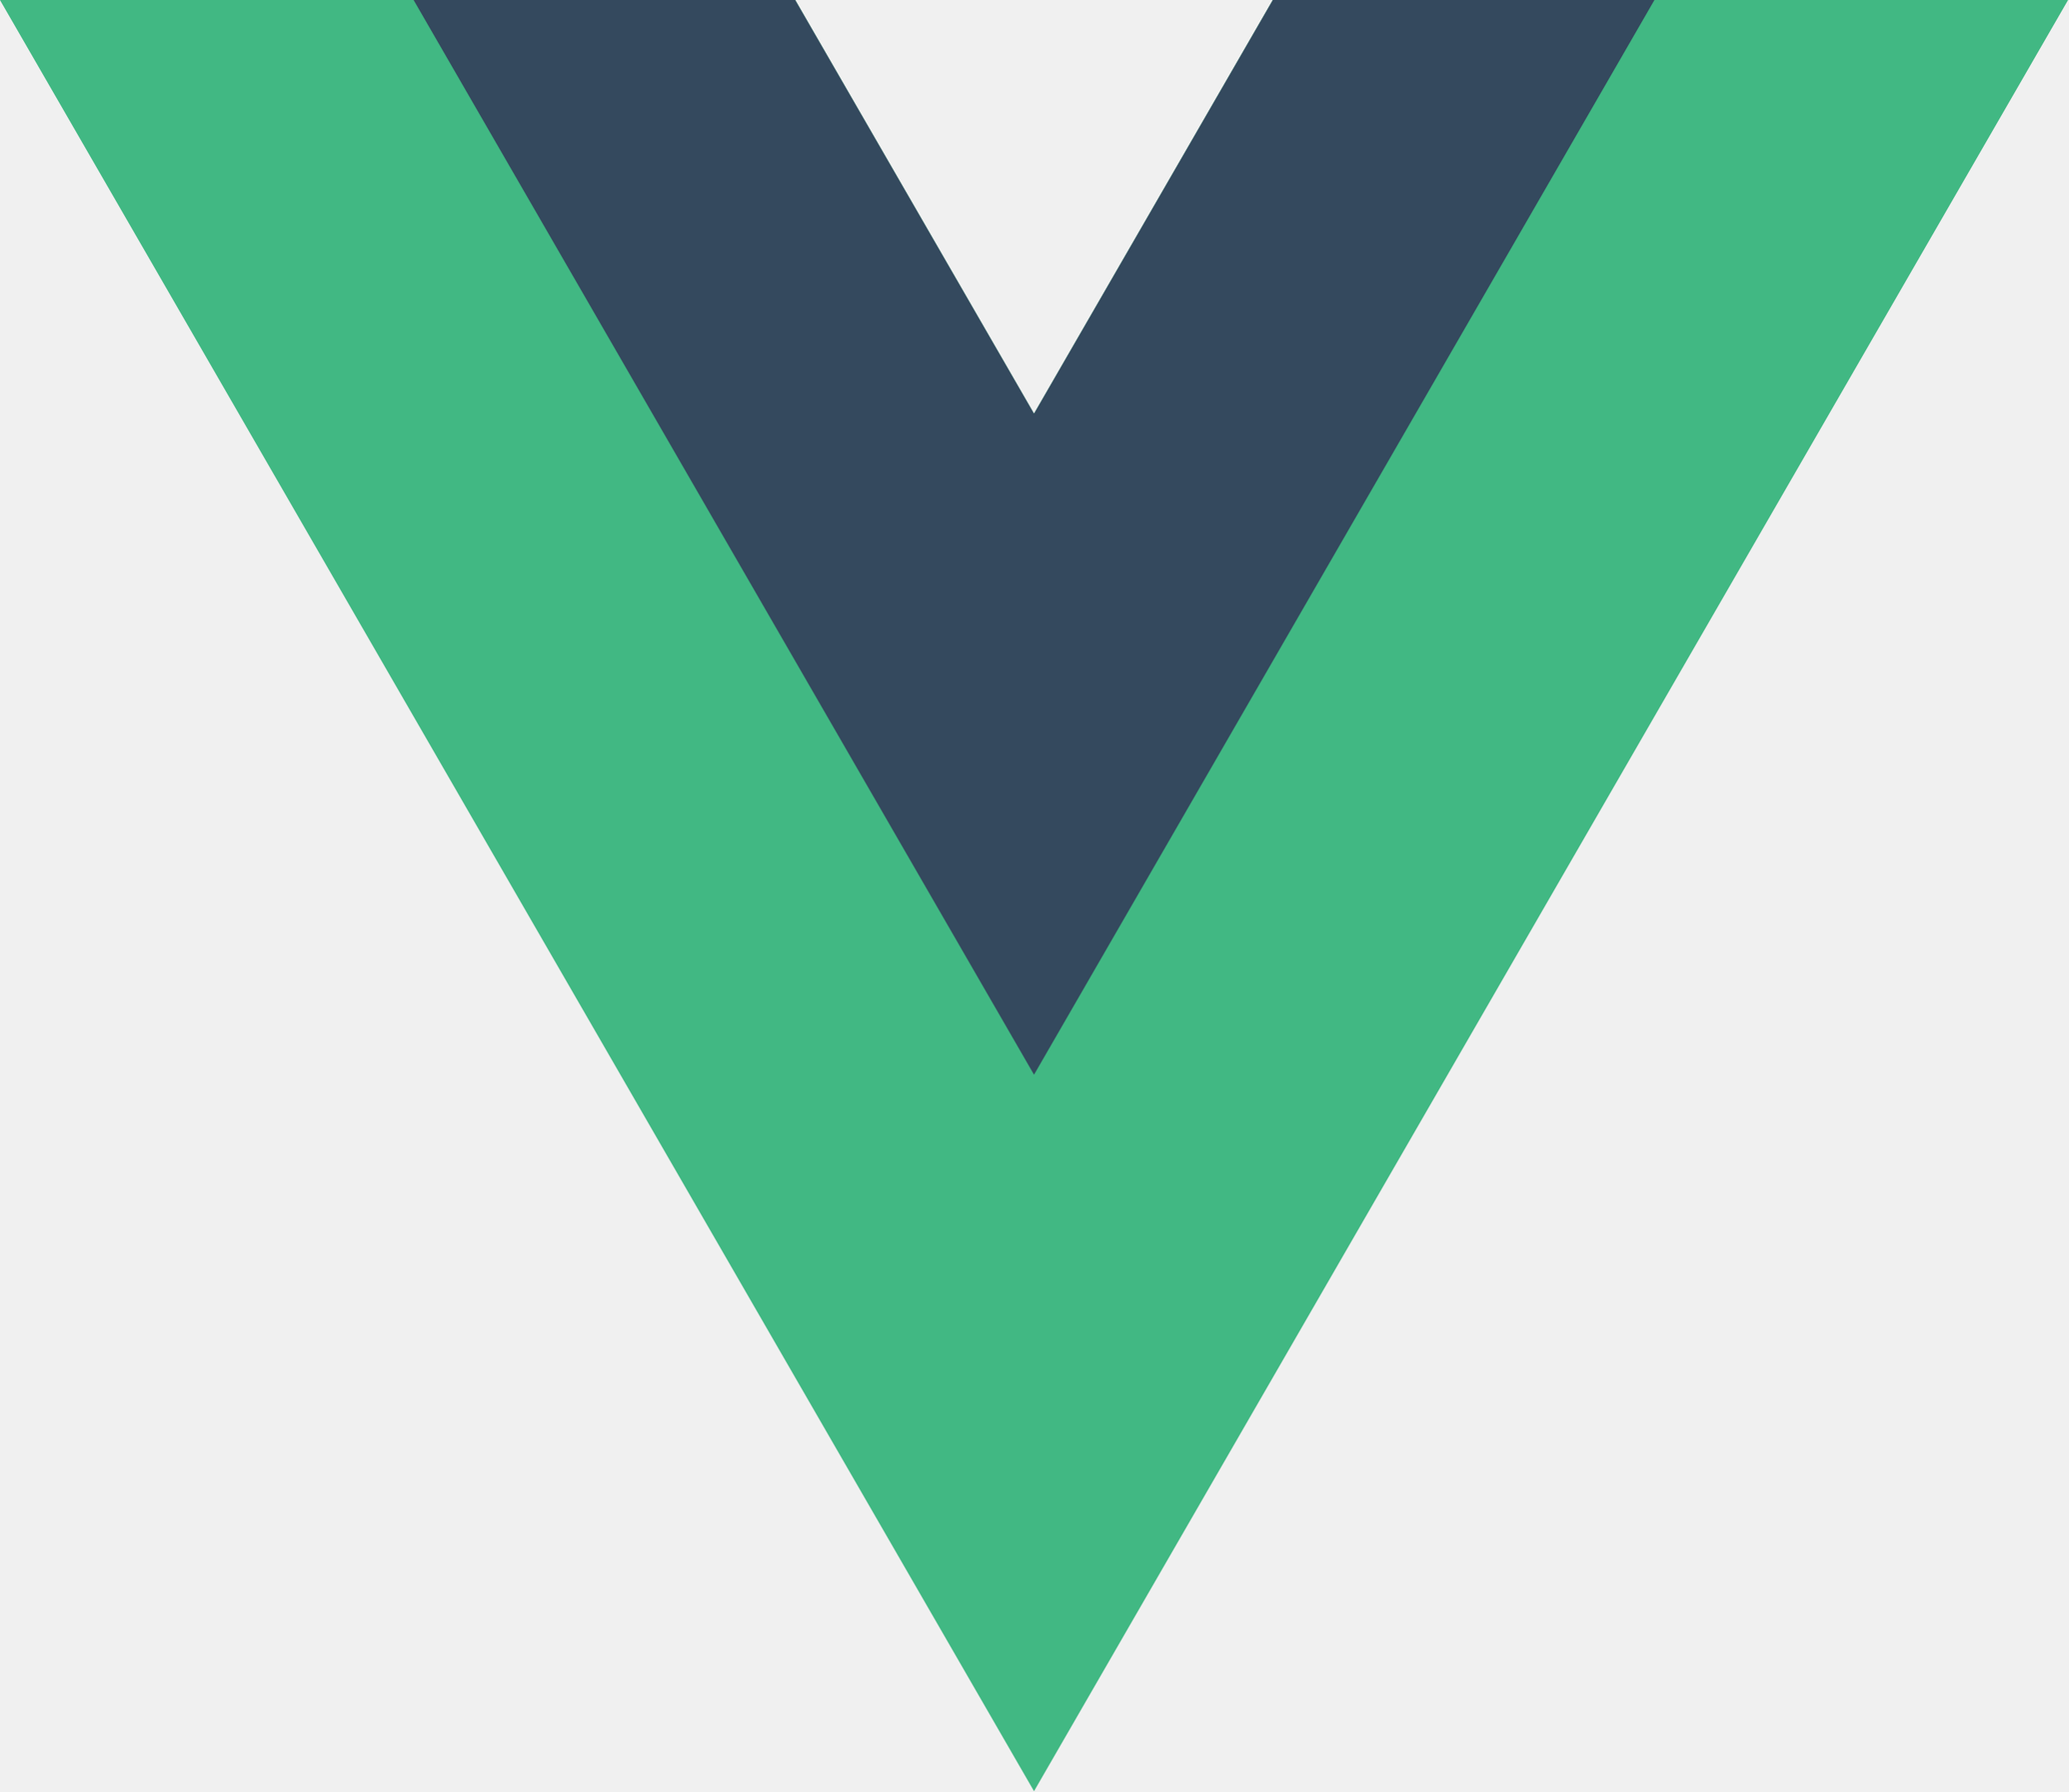
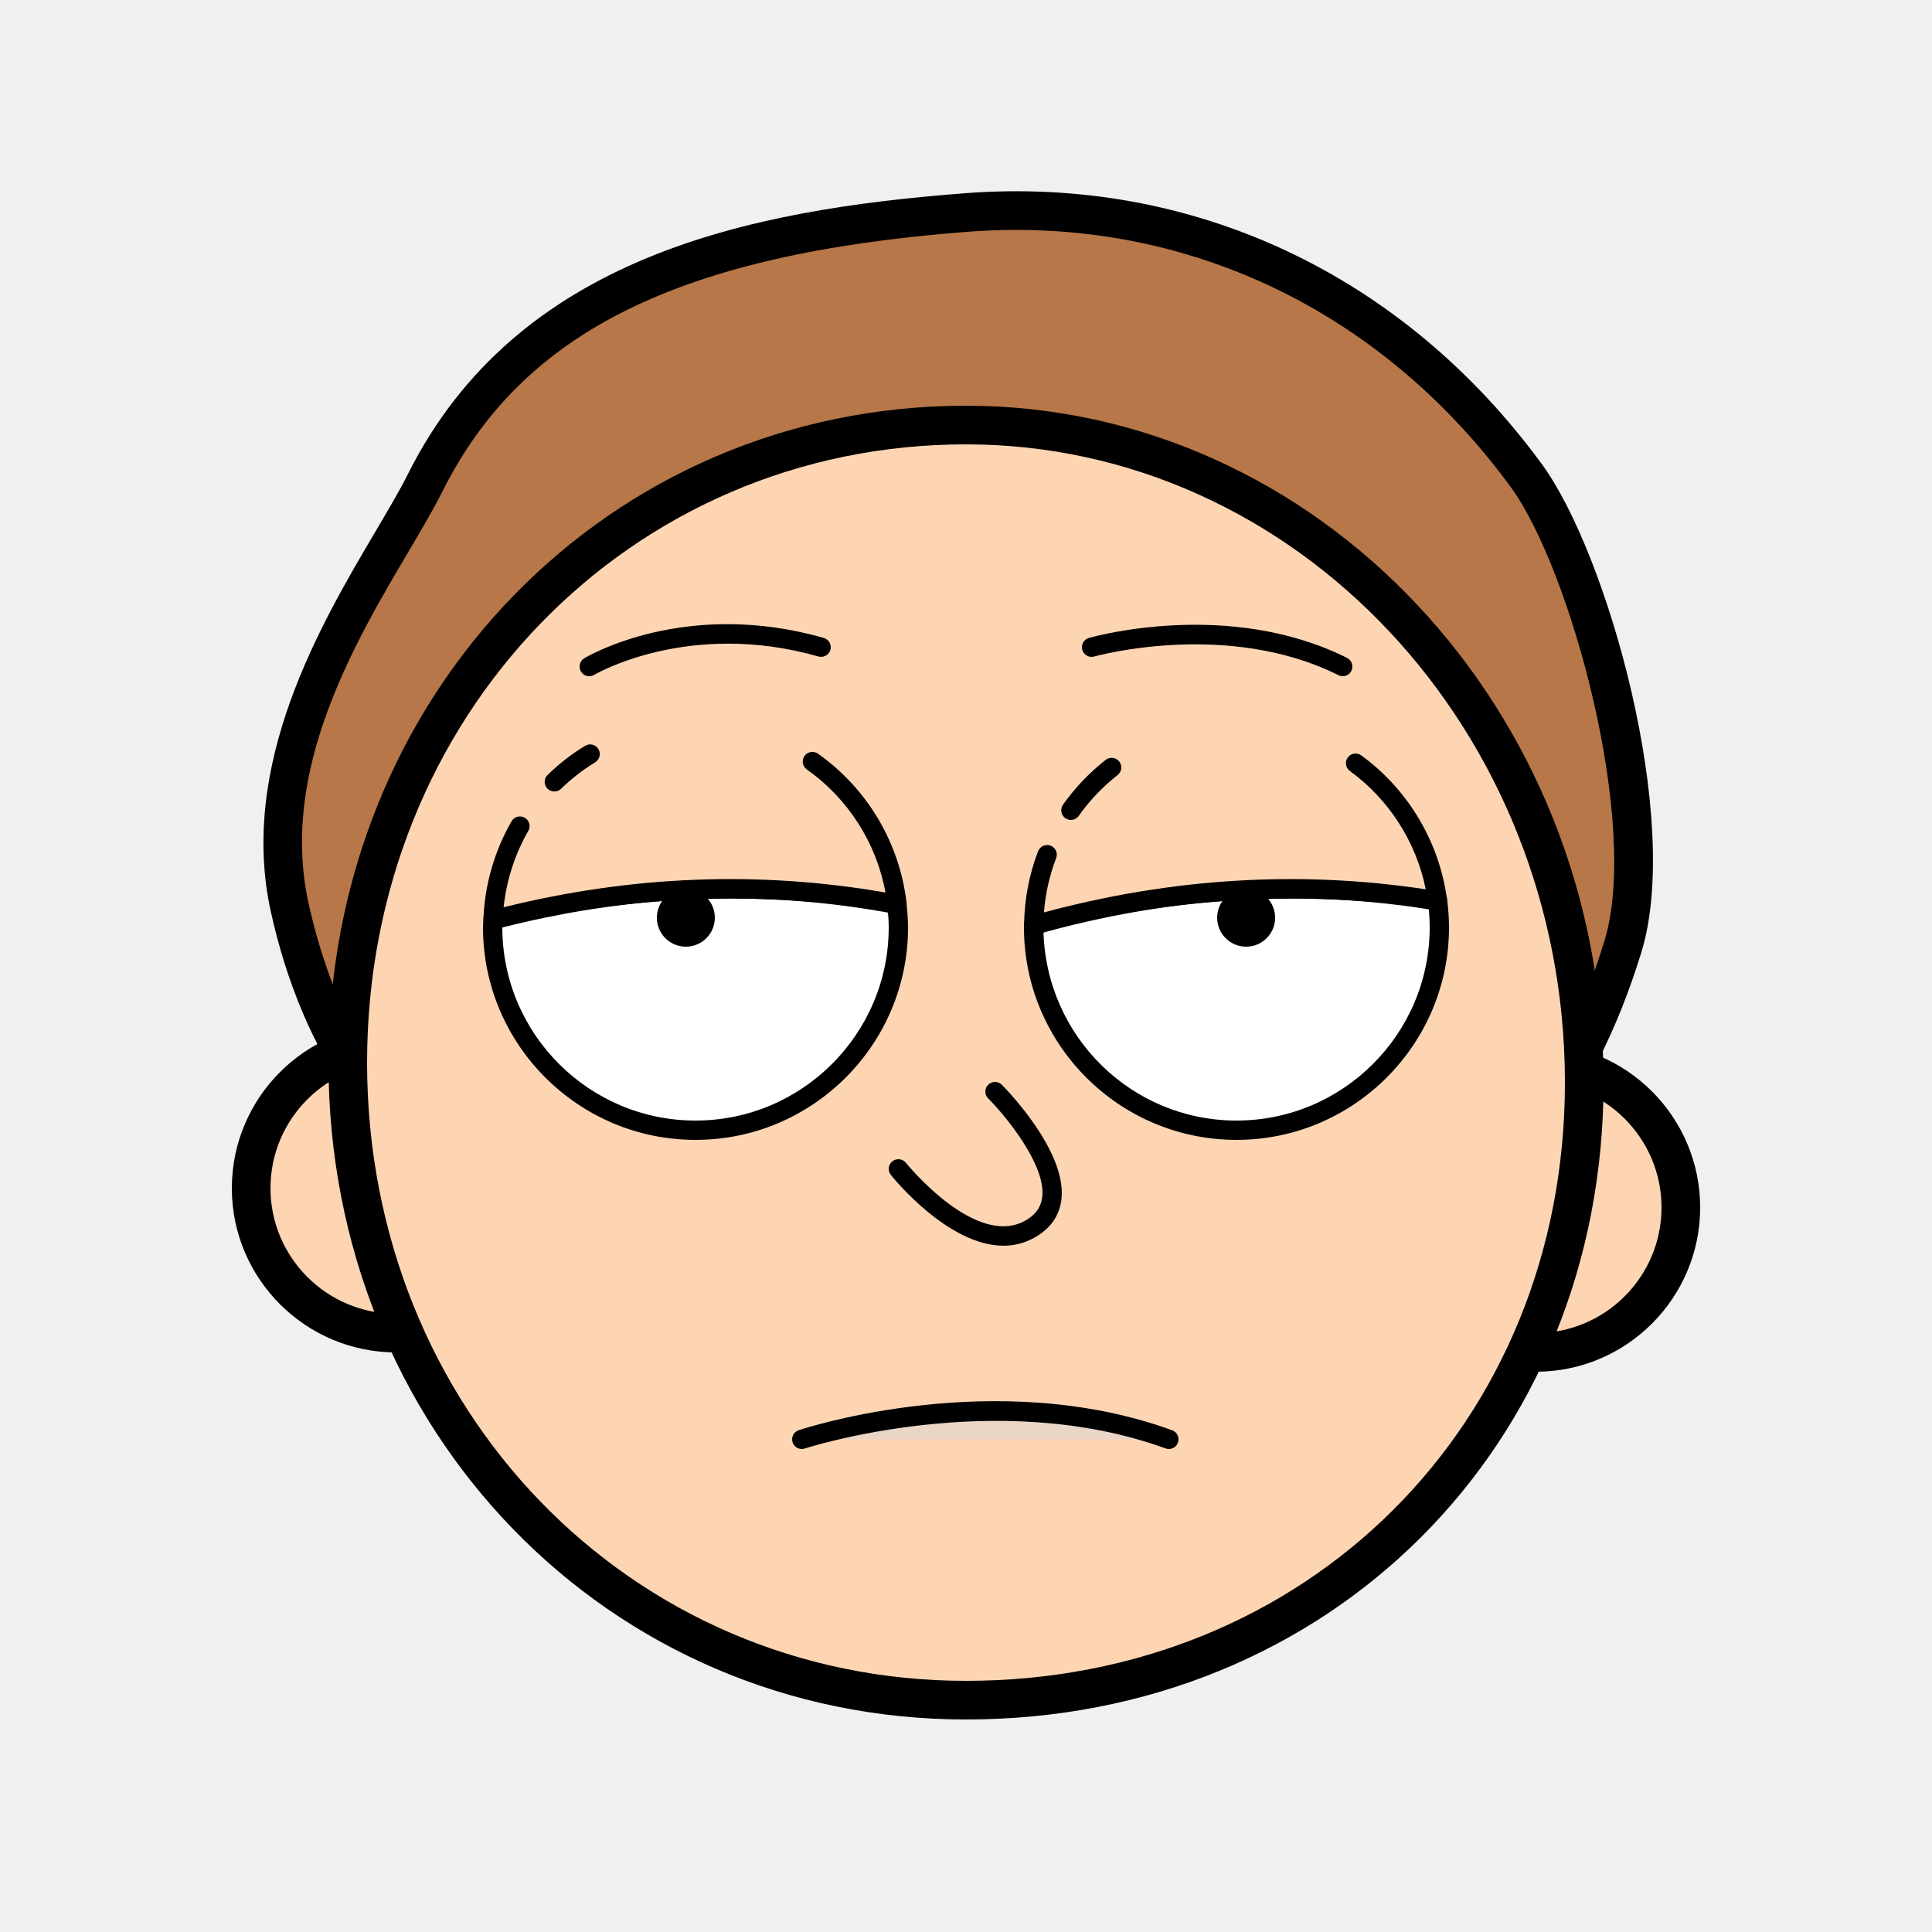
- <svg xmlns="http://www.w3.org/2000/svg" viewBox="0 0 261.76 226.69">
-   <path d="M161.096.001l-30.225 52.351L100.647.001H-.005l130.877 226.688L261.749.001z" fill="#41b883" />
-   <path d="M161.096.001l-30.225 52.351L100.647.001H52.346l78.526 136.01L209.398.001z" fill="#34495e" />
+ <svg xmlns="http://www.w3.org/2000/svg" viewBox="0 0 100 100" width="400px" height="400px">
+   <circle cx="20.5" cy="61.5" r="7.5" fill="#fed5b3" />
+   <path d="M20.5,70c-4.687,0-8.5-3.813-8.5-8.5s3.813-8.5,8.5-8.5s8.5,3.813,8.5,8.5S25.187,70,20.5,70z M20.5,55 c-3.584,0-6.5,2.916-6.5,6.5s2.916,6.5,6.5,6.5s6.5-2.916,6.5-6.5S24.084,55,20.5,55z" />
+   <circle cx="79.5" cy="62.5" r="7.5" fill="#fed5b3" />
+   <path d="M79.5,71c-4.687,0-8.5-3.813-8.5-8.5s3.813-8.5,8.5-8.5s8.5,3.813,8.5,8.5S84.187,71,79.5,71z M79.5,56 c-3.584,0-6.5,2.916-6.5,6.5s2.916,6.5,6.5,6.5s6.5-2.916,6.5-6.5S83.084,56,79.5,56z" />
+   <path fill="#b77748" d="M84,49c-4.629,15.044-15.222,19-34,19s-31.585-5.635-35-21c-2-9,4.741-17.483,7-22 c5-10,15.403-13.031,28-14c13-1,23.014,5.444,28.994,13.607C82.169,28.941,86,42.5,84,49z" />
+   <path d="M50,69c-20.951,0-32.719-7.125-35.976-21.783c-1.703-7.664,2.583-14.919,5.419-19.721c0.668-1.132,1.246-2.11,1.663-2.943 c5.651-11.303,17.739-13.698,28.818-14.55c11.807-0.911,22.69,4.201,29.877,14.013c3.431,4.684,7.26,18.436,5.155,25.278 C79.906,65.703,67.837,69,50,69z M52.589,11.9c-0.832,0-1.669,0.032-2.512,0.097c-14.913,1.147-23.042,5.169-27.182,13.45 c-0.448,0.896-1.042,1.901-1.729,3.066c-2.836,4.801-6.721,11.377-5.189,18.27C19.042,60.576,29.853,67,50,67 c20.241,0,28.889-4.787,33.044-18.294c1.851-6.013-1.729-19.24-4.856-23.508C71.932,16.658,62.707,11.9,52.589,11.9z" />
+   <path fill="#fed5b3" d="M82,56.03C82,74.256,68.225,88,50,88S18,73.225,18,55s13.775-33,32-33S82,37.805,82,56.03z" />
+   <path d="M50,89c-18.505,0-33-14.935-33-34s14.495-34,33-34c18.196,0,33,15.714,33,35.03C83,74.826,68.813,89,50,89z M50,23 c-17.383,0-31,14.056-31,32c0,17.944,13.617,32,31,32c17.673,0,31-13.314,31-30.97C81,37.817,67.094,23,50,23z" />
+   <path fill="#fff" d="M25.536,47.496C25.528,47.665,25.5,47.829,25.5,48c0,5.799,4.701,10.5,10.5,10.5 S46.5,53.799,46.5,48c0-0.431-0.039-0.851-0.091-1.268C39.489,45.552,32.531,45.816,25.536,47.496z" />
+   <path d="M36,59c-6.065,0-11-4.935-11-11c0-0.117,0.01-0.231,0.021-0.346l0.015-0.183c0.011-0.222,0.167-0.41,0.383-0.462 c7.05-1.692,14.142-1.953,21.074-0.771c0.218,0.037,0.386,0.213,0.412,0.432C46.95,47.03,47,47.506,47,48 C47,54.065,42.065,59,36,59z M26.003,47.899C26.001,47.933,26,47.966,26,48c0,5.514,4.486,10,10,10s10-4.486,10-10 c0-0.291-0.02-0.579-0.045-0.837C39.386,46.094,32.68,46.341,26.003,47.899z" />
+   <path fill="#fff" d="M53.517,47.766C53.515,47.845,53.5,47.921,53.5,48c0,5.799,4.701,10.5,10.5,10.5 S74.5,53.799,74.5,48c0-0.487-0.037-0.964-0.102-1.433C67.475,45.532,60.515,45.939,53.517,47.766z" />
+   <path d="M64,59c-6.065,0-11-4.935-11-11c0-0.06,0.005-0.118,0.011-0.176c0.006-0.223,0.164-0.485,0.38-0.542 c7.046-1.839,14.136-2.247,21.081-1.21c0.219,0.033,0.391,0.206,0.421,0.425C74.964,47.008,75,47.514,75,48 C75,54.065,70.065,59,64,59z M54.008,48.156C54.124,53.637,58.563,58,64,58c5.514,0,10-4.486,10-10 c0-0.323-0.018-0.656-0.053-0.993C67.378,46.075,60.675,46.462,54.008,48.156z" />
+   <path d="M51.939,64.478c-2.858,0-5.686-3.485-5.83-3.665c-0.172-0.216-0.137-0.53,0.078-0.703c0.217-0.172,0.531-0.137,0.703,0.078 c0.038,0.047,3.747,4.619,6.333,2.896c0.441-0.294,0.679-0.672,0.727-1.156c0.168-1.695-1.966-4.237-2.803-5.074 c-0.195-0.195-0.195-0.512,0-0.707s0.512-0.195,0.707,0c0.137,0.137,3.339,3.371,3.091,5.88c-0.078,0.79-0.471,1.426-1.167,1.89 C53.182,64.313,52.56,64.478,51.939,64.478z" />
+   <path fill="#fed5b3" d="M30.545,39.029c-2.916,1.781-4.894,4.948-5.026,8.586c7.009-1.842,13.979-2.12,20.909-0.801 c-0.343-3.053-1.995-5.711-4.381-7.397" />
+   <path fill="#fed5b3" d="M57.538,39.725c-0.858,0.672-1.609,1.475-2.223,2.378c-0.427,0.629-0.788,1.307-1.073,2.023 c-0.463,1.167-0.723,2.437-0.737,3.766c7.005-1.99,13.97-2.418,20.896-1.258c-0.381-2.926-1.963-5.475-4.237-7.131" />
+   <path d="M30.5,35c-0.17,0-0.335-0.086-0.429-0.243c-0.142-0.237-0.065-0.544,0.171-0.686c0.211-0.127,5.268-3.088,12.395-1.052 c0.266,0.076,0.419,0.353,0.344,0.618c-0.076,0.267-0.355,0.416-0.618,0.344c-6.714-1.919-11.558,0.919-11.605,0.948 C30.677,34.977,30.588,35,30.5,35z" />
+   <path fill="#ead6c7" d="M41.5,74.5c0,0,9.958-3.295,19,0" />
+   <path d="M60.5,75c-0.057,0-0.114-0.01-0.171-0.03c-8.77-3.195-18.574-0.027-18.672,0.005c-0.261,0.087-0.545-0.056-0.631-0.317 c-0.087-0.263,0.056-0.545,0.317-0.632c0.414-0.137,10.227-3.313,19.328,0.005c0.26,0.095,0.394,0.382,0.299,0.641 C60.896,74.874,60.704,75,60.5,75z" />
+   <g>
+     <path d="M69.5,35c-0.075,0-0.151-0.017-0.224-0.053c-5.76-2.879-12.571-0.986-12.639-0.966c-0.271,0.075-0.543-0.079-0.618-0.344 c-0.076-0.265,0.077-0.542,0.343-0.618c0.295-0.083,7.257-2.018,13.361,1.034c0.247,0.124,0.347,0.424,0.224,0.671 C69.859,34.899,69.683,35,69.5,35z" />
+   </g>
+   <g>
+     <circle cx="35.5" cy="47.5" r="1.5" />
+   </g>
+   <g>
+     <circle cx="64.5" cy="47.5" r="1.5" />
+   </g>
+   <g>
+     <path d="M25.52,48.116c-0.112,0-0.223-0.038-0.313-0.11c-0.124-0.099-0.193-0.25-0.187-0.408c0.064-1.787,0.569-3.546,1.458-5.089 c0.137-0.239,0.443-0.321,0.683-0.184s0.322,0.443,0.184,0.683c-0.696,1.208-1.132,2.563-1.278,3.953 c6.616-1.645,13.259-1.899,19.766-0.763c-0.467-2.559-1.926-4.854-4.073-6.372c-0.226-0.159-0.279-0.471-0.12-0.697 c0.159-0.225,0.472-0.279,0.697-0.12c2.566,1.814,4.239,4.639,4.589,7.75c0.018,0.158-0.041,0.314-0.157,0.422 s-0.281,0.154-0.433,0.125c-6.801-1.293-13.761-1.026-20.689,0.793C25.604,48.11,25.562,48.116,25.52,48.116z" />
+   </g>
+   <g>
+     <path d="M28.692,40.968c-0.13,0-0.26-0.051-0.358-0.151c-0.192-0.198-0.188-0.515,0.01-0.707c0.588-0.573,1.241-1.08,1.94-1.507 c0.236-0.144,0.544-0.07,0.688,0.166c0.144,0.236,0.07,0.543-0.166,0.688c-0.636,0.388-1.229,0.849-1.765,1.37 C28.944,40.921,28.818,40.968,28.692,40.968z" />
+   </g>
+   <g>
+     <path d="M53.506,48.393c-0.108,0-0.215-0.035-0.304-0.103c-0.125-0.096-0.198-0.245-0.196-0.402 c0.013-1.318,0.257-2.606,0.726-3.829c0.099-0.257,0.39-0.385,0.646-0.288c0.258,0.099,0.387,0.388,0.288,0.646 c-0.346,0.902-0.558,1.845-0.631,2.81c6.607-1.784,13.247-2.187,19.761-1.196c-0.49-2.441-1.896-4.646-3.925-6.124 c-0.224-0.163-0.272-0.476-0.11-0.699c0.162-0.224,0.476-0.271,0.698-0.11c2.435,1.773,4.052,4.496,4.439,7.471 c0.021,0.157-0.035,0.314-0.149,0.424s-0.27,0.157-0.43,0.133c-6.802-1.14-13.758-0.721-20.676,1.246 C53.598,48.386,53.552,48.393,53.506,48.393z" />
+   </g>
+   <g>
+     <path d="M55.429,42.439c-0.101,0-0.201-0.03-0.289-0.092c-0.225-0.159-0.278-0.471-0.119-0.697 c0.619-0.875,1.362-1.655,2.209-2.319c0.218-0.17,0.531-0.132,0.702,0.085c0.17,0.218,0.132,0.532-0.085,0.702 c-0.771,0.604-1.447,1.313-2.01,2.109C55.739,42.366,55.585,42.439,55.429,42.439z" />
+   </g>
</svg>
